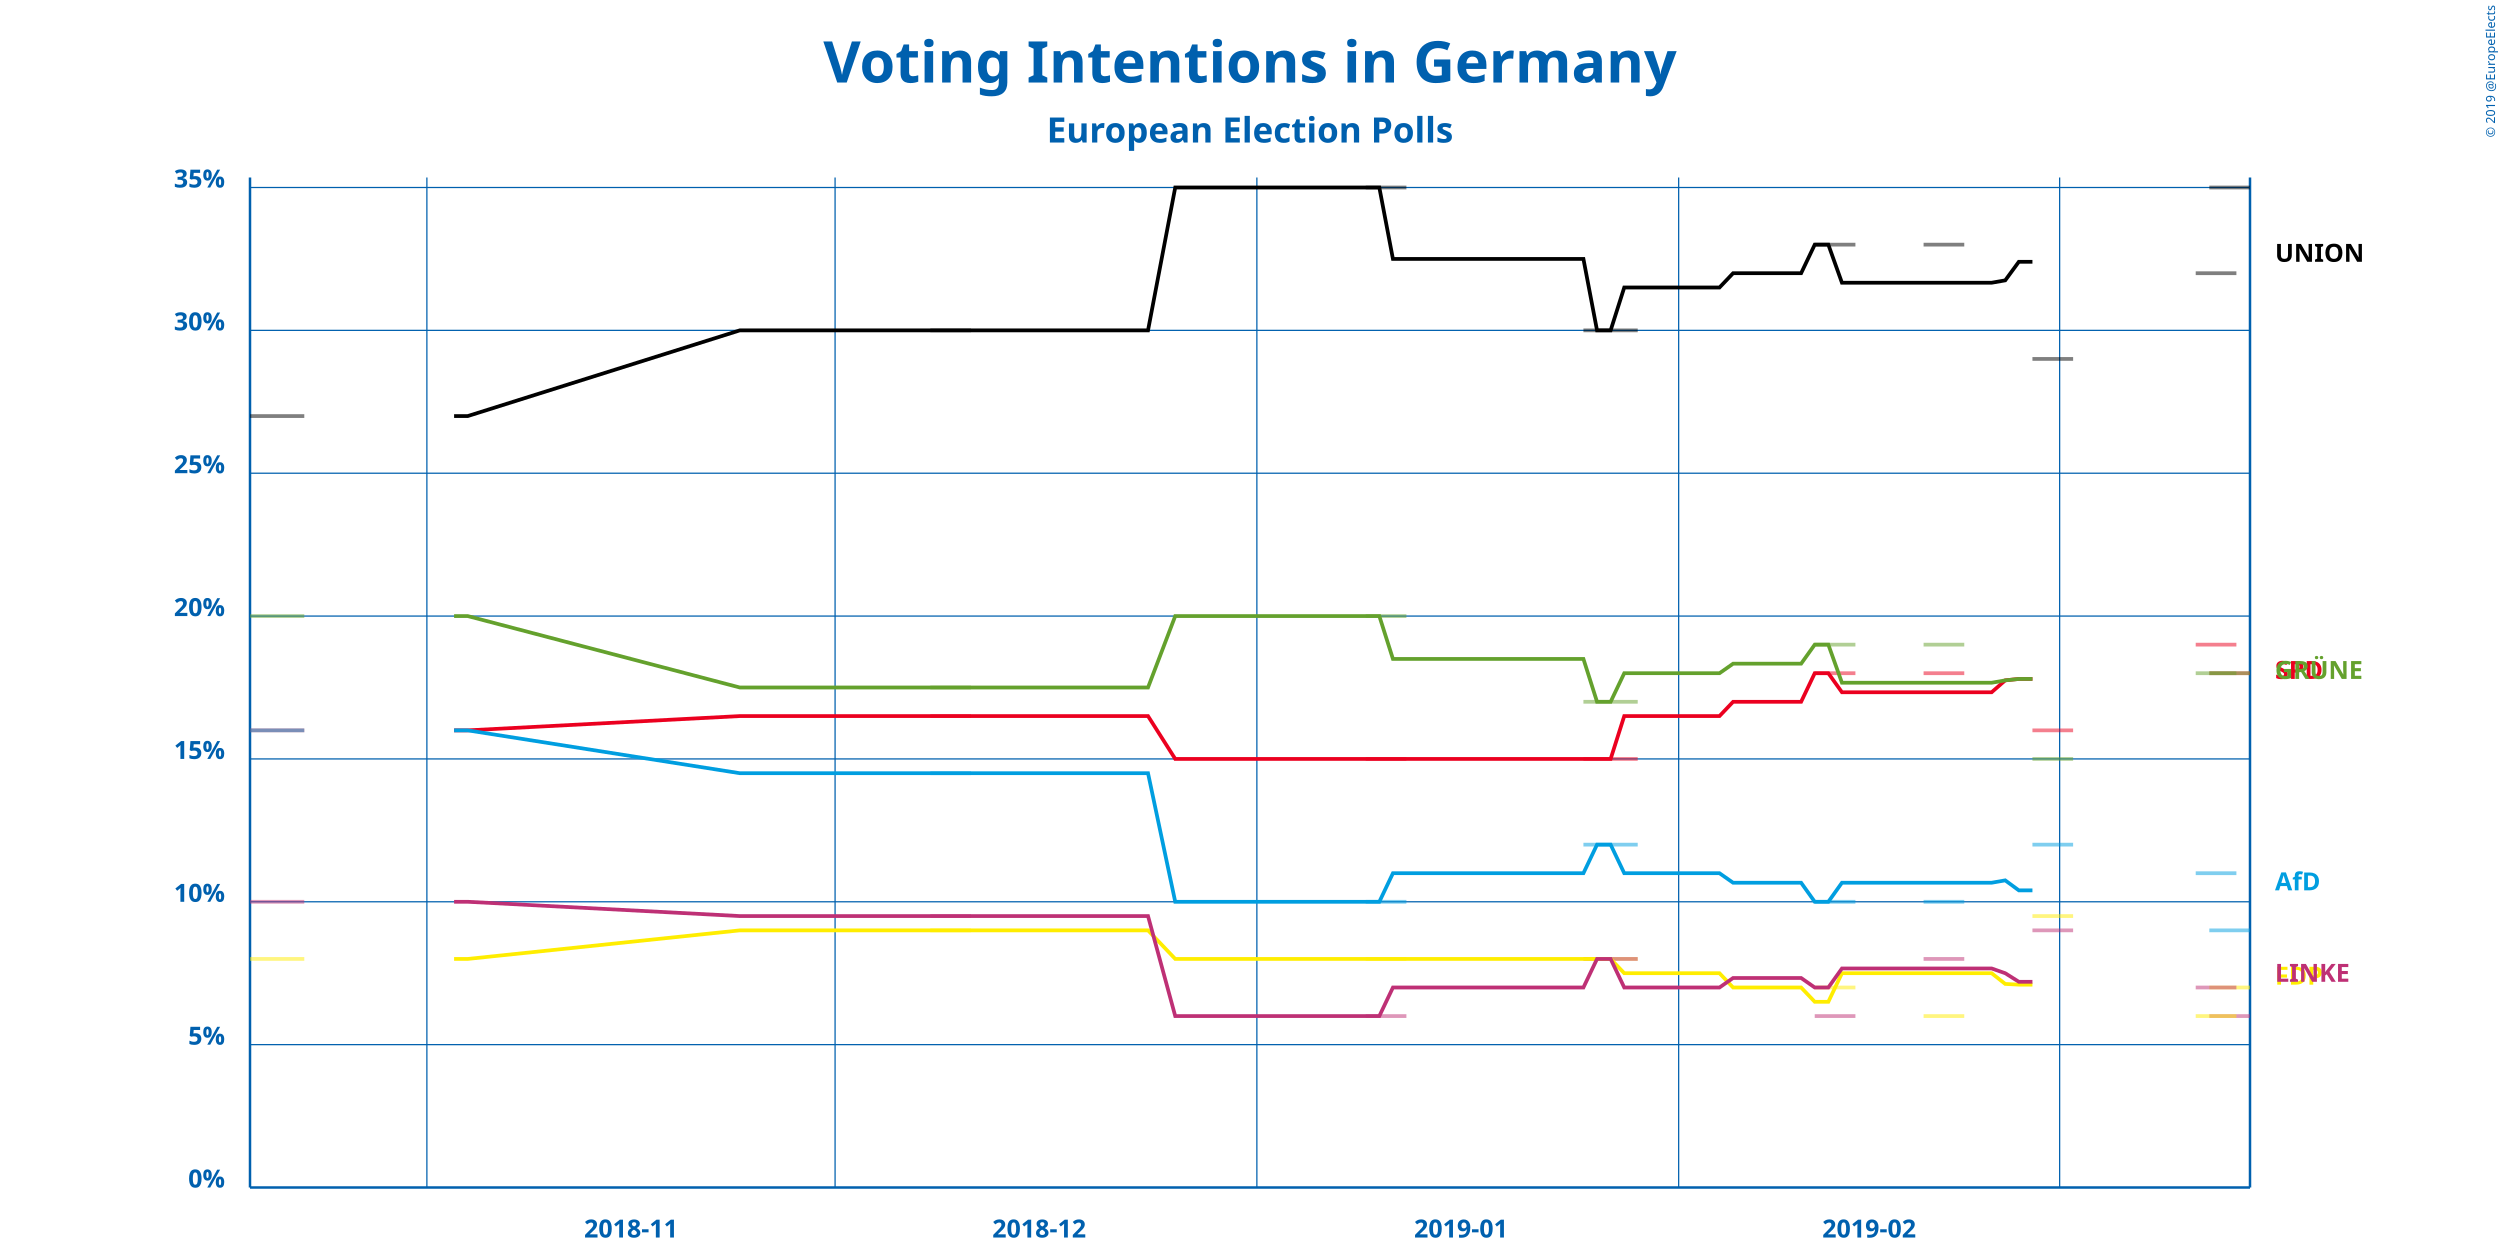
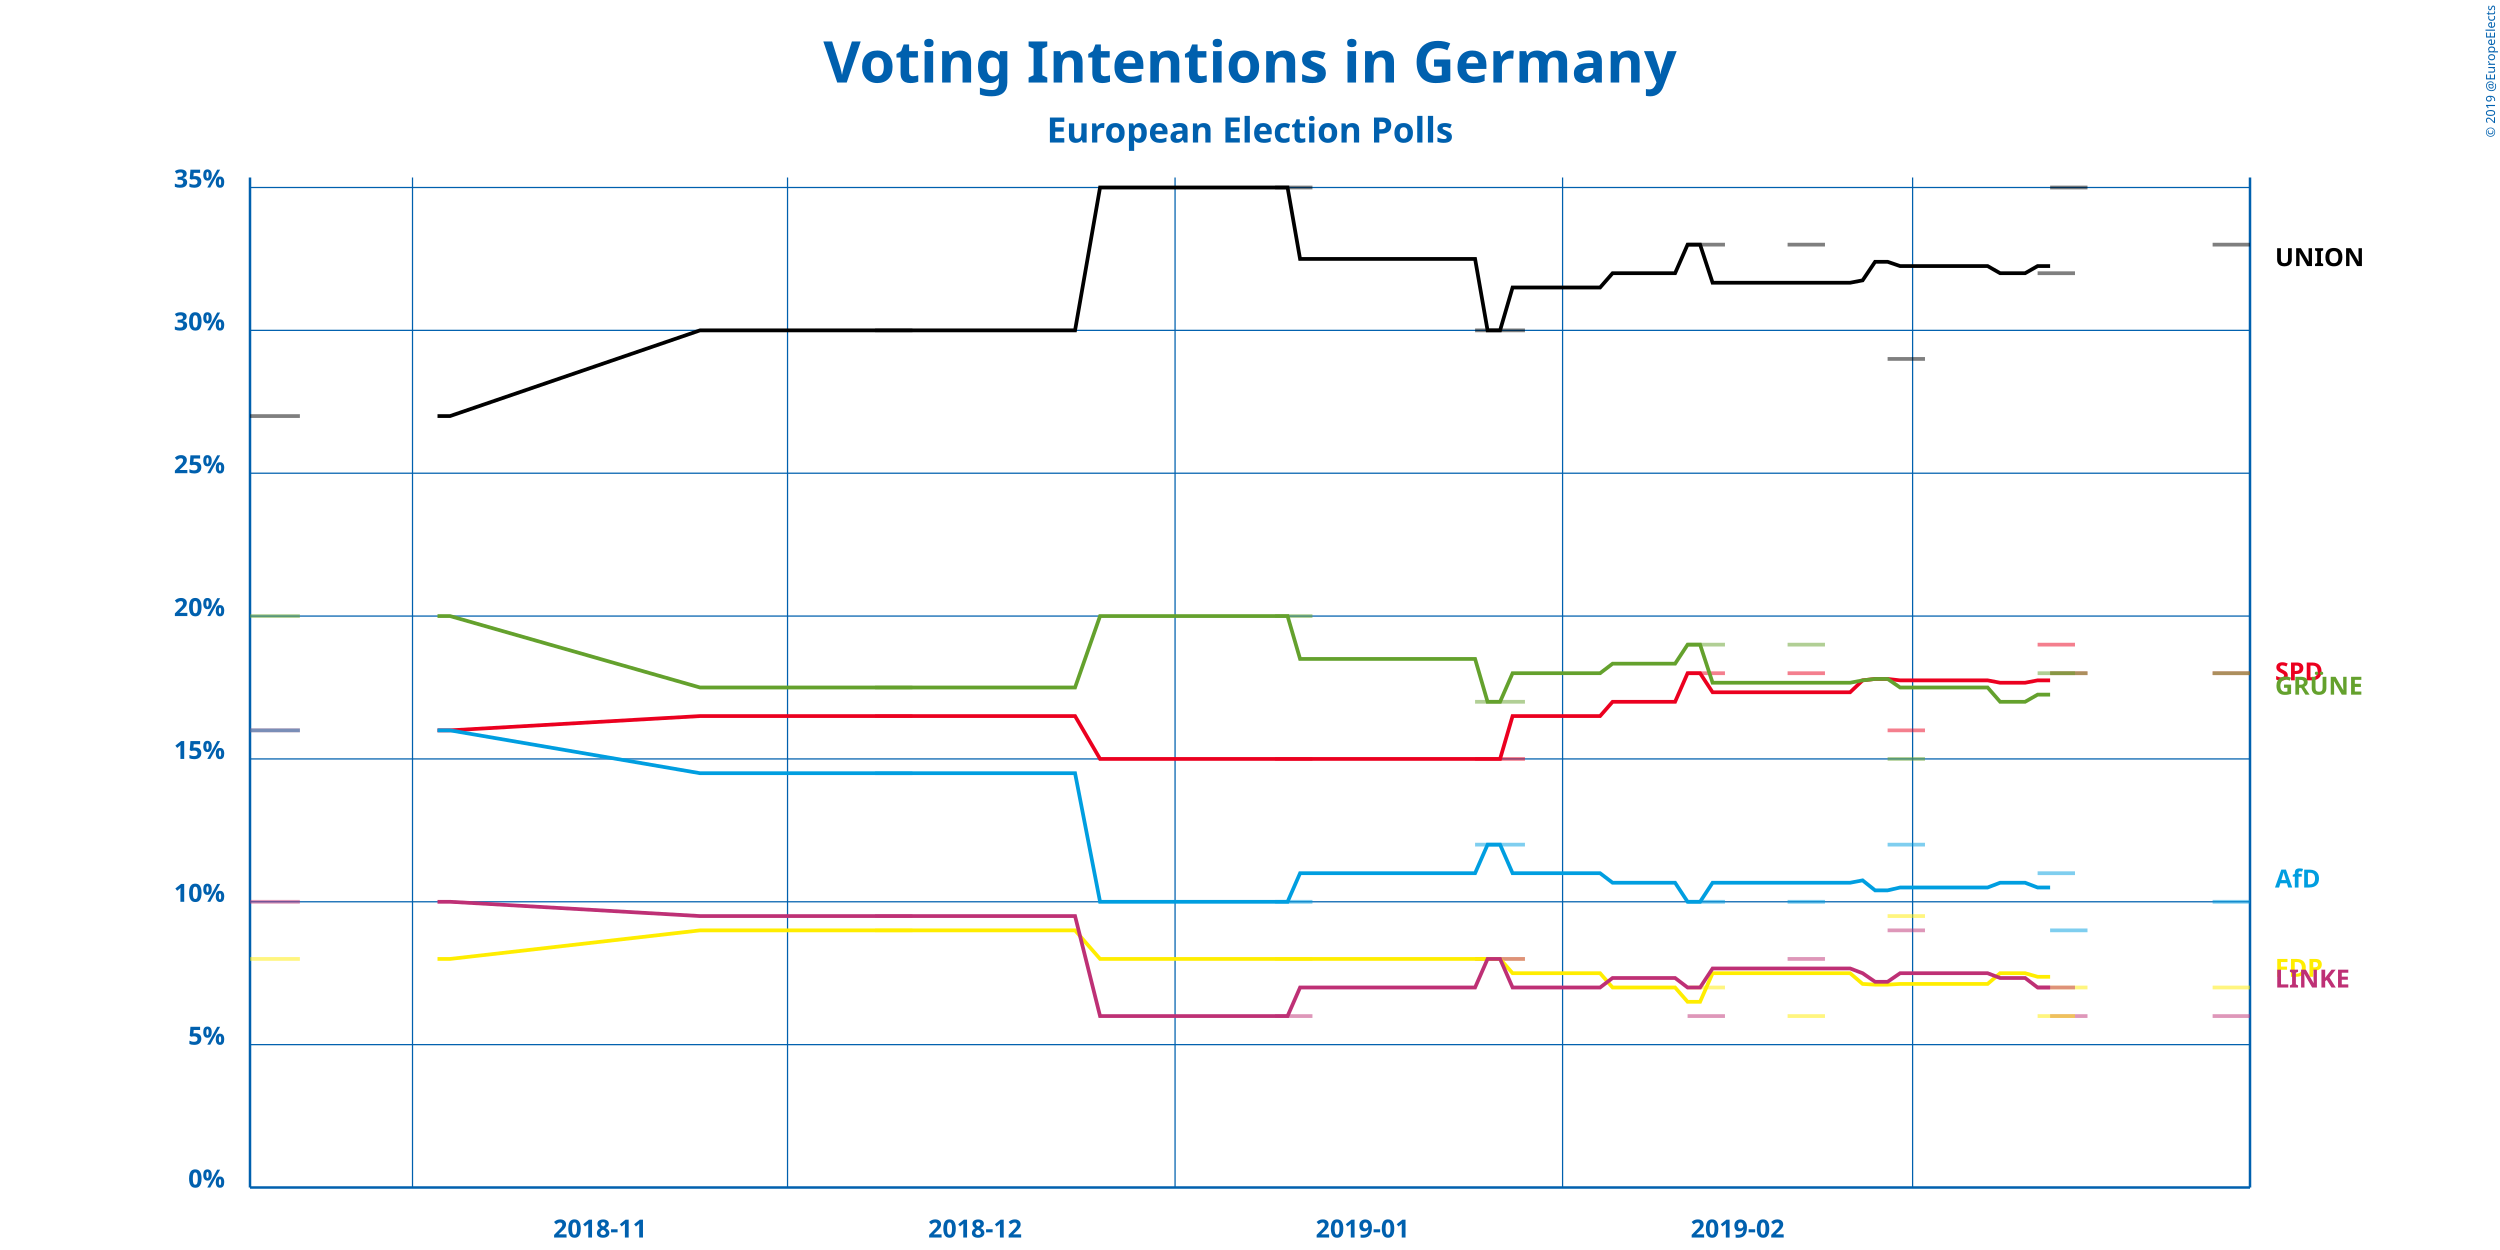
<svg HEIGHT="1000" WIDTH="2000">
  <rect fill="#FFFFFF" height="1000" stroke="none" width="2000" x="0" y="0" />
  <text fill="#0060AE" font-family="'Advent Pro'" font-size="46px" font-style="normal" font-weight="bold" text-align="center" text-anchor="middle" x="1000" y="66">Voting Intentions in Germany</text>
  <text fill="#0060AE" font-family="'Advent Pro'" font-size="28px" font-style="normal" font-weight="bold" text-align="center" text-anchor="middle" x="1000" y="114">European Election Polls</text>
  <text fill="#0060AE" font-family="'Advent Pro'" font-size="10px" font-style="normal" font-weight="normal" text-align="center" text-anchor="end" transform="rotate(270)" x="-4" y="1996">© 2019 @EuropeElects</text>
  <g>
    <g>
      <line stroke="#0060AE" stroke-width="2" x1="200.0" x2="1800.0" y1="950.0" y2="950.0" />
      <text fill="#0060AE" font-family="'Advent Pro'" font-size="20px" font-style="normal" font-weight="bold" text-align="center" text-anchor="end" x="180.0" y="950.0">0%</text>
      <line stroke="#0060AE" stroke-width="2" x1="200.0" x2="200.0" y1="950.0" y2="142.0" />
      <line stroke="#0060AE" stroke-width="2" x1="1800.0" x2="1800.0" y1="950.0" y2="142.0" />
-       <line stroke="#0060AE" stroke-width="1" x1="341.506" x2="341.506" y1="950.0" y2="142.0" />
-       <text fill="#0060AE" font-family="'Advent Pro'" font-size="20px" font-style="normal" font-weight="bold" text-align="center" text-anchor="middle" x="504.783" y="990.0">2018-11</text>
-       <line stroke="#0060AE" stroke-width="1" x1="668.059" x2="668.059" y1="950.0" y2="142.0" />
-       <text fill="#0060AE" font-family="'Advent Pro'" font-size="20px" font-style="normal" font-weight="bold" text-align="center" text-anchor="middle" x="831.335" y="990.0">2018-12</text>
-       <line stroke="#0060AE" stroke-width="1" x1="1005.497" x2="1005.497" y1="950.0" y2="142.0" />
-       <text fill="#0060AE" font-family="'Advent Pro'" font-size="20px" font-style="normal" font-weight="bold" text-align="center" text-anchor="middle" x="1168.773" y="990.0">2019-01</text>
-       <line stroke="#0060AE" stroke-width="1" x1="1342.935" x2="1342.935" y1="950.0" y2="142.0" />
-       <text fill="#0060AE" font-family="'Advent Pro'" font-size="20px" font-style="normal" font-weight="bold" text-align="center" text-anchor="middle" x="1495.326" y="990.0">2019-02</text>
-       <line stroke="#0060AE" stroke-width="1" x1="1647.718" x2="1647.718" y1="950.0" y2="142.0" />
+       <line stroke="#0060AE" stroke-width="1" x1="330.008" x2="330.008" y1="950.0" y2="142.0" />
+       <text fill="#0060AE" font-family="'Advent Pro'" font-size="20px" font-style="normal" font-weight="bold" text-align="center" text-anchor="middle" x="480.018" y="990.0">2018-11</text>
+       <line stroke="#0060AE" stroke-width="1" x1="630.027" x2="630.027" y1="950.0" y2="142.0" />
+       <text fill="#0060AE" font-family="'Advent Pro'" font-size="20px" font-style="normal" font-weight="bold" text-align="center" text-anchor="middle" x="780.036" y="990.0">2018-12</text>
+       <line stroke="#0060AE" stroke-width="1" x1="940.046" x2="940.046" y1="950.0" y2="142.0" />
+       <text fill="#0060AE" font-family="'Advent Pro'" font-size="20px" font-style="normal" font-weight="bold" text-align="center" text-anchor="middle" x="1090.056" y="990.0">2019-01</text>
+       <line stroke="#0060AE" stroke-width="1" x1="1250.066" x2="1250.066" y1="950.0" y2="142.0" />
+       <text fill="#0060AE" font-family="'Advent Pro'" font-size="20px" font-style="normal" font-weight="bold" text-align="center" text-anchor="middle" x="1390.074" y="990.0">2019-02</text>
+       <line stroke="#0060AE" stroke-width="1" x1="1530.083" x2="1530.083" y1="950.0" y2="142.0" />
      <line stroke="#0060AE" stroke-width="1" x1="200.0" x2="1800.0" y1="835.714" y2="835.714" />
      <text fill="#0060AE" font-family="'Advent Pro'" font-size="20px" font-style="normal" font-weight="bold" text-align="center" text-anchor="end" x="180.0" y="835.714">5%</text>
      <line stroke="#0060AE" stroke-width="1" x1="200.0" x2="1800.0" y1="721.429" y2="721.429" />
      <text fill="#0060AE" font-family="'Advent Pro'" font-size="20px" font-style="normal" font-weight="bold" text-align="center" text-anchor="end" x="180.0" y="721.429">10%</text>
      <line stroke="#0060AE" stroke-width="1" x1="200.0" x2="1800.0" y1="607.143" y2="607.143" />
      <text fill="#0060AE" font-family="'Advent Pro'" font-size="20px" font-style="normal" font-weight="bold" text-align="center" text-anchor="end" x="180.0" y="607.143">15%</text>
      <line stroke="#0060AE" stroke-width="1" x1="200.0" x2="1800.0" y1="492.857" y2="492.857" />
      <text fill="#0060AE" font-family="'Advent Pro'" font-size="20px" font-style="normal" font-weight="bold" text-align="center" text-anchor="end" x="180.0" y="492.857">20%</text>
      <line stroke="#0060AE" stroke-width="1" x1="200.0" x2="1800.0" y1="378.571" y2="378.571" />
      <text fill="#0060AE" font-family="'Advent Pro'" font-size="20px" font-style="normal" font-weight="bold" text-align="center" text-anchor="end" x="180.0" y="378.571">25%</text>
      <line stroke="#0060AE" stroke-width="1" x1="200.0" x2="1800.0" y1="264.286" y2="264.286" />
      <text fill="#0060AE" font-family="'Advent Pro'" font-size="20px" font-style="normal" font-weight="bold" text-align="center" text-anchor="end" x="180.0" y="264.286">30%</text>
      <line stroke="#0060AE" stroke-width="1" x1="200.0" x2="1800.0" y1="150.0" y2="150.0" />
      <text fill="#0060AE" font-family="'Advent Pro'" font-size="20px" font-style="normal" font-weight="bold" text-align="center" text-anchor="end" x="180.0" y="150.0">35%</text>
    </g>
    <g>
-       <line stroke="#000000" stroke-opacity="0.5" stroke-width="3" x1="1767.454" x2="1800.0" y1="150.0" y2="150.0" />
-       <line stroke="#EB001F" stroke-opacity="0.5" stroke-width="3" x1="1767.454" x2="1800.0" y1="538.571" y2="538.571" />
-       <line stroke="#009EE0" stroke-opacity="0.5" stroke-width="3" x1="1767.454" x2="1800.0" y1="744.286" y2="744.286" />
-       <line stroke="#FFED00" stroke-opacity="0.5" stroke-width="3" x1="1767.454" x2="1800.0" y1="790.0" y2="790.0" />
-       <line stroke="#BE3075" stroke-opacity="0.5" stroke-width="3" x1="1767.454" x2="1800.0" y1="812.857" y2="812.857" />
-       <line stroke="#64A12D" stroke-opacity="0.5" stroke-width="3" x1="1767.454" x2="1800.0" y1="538.571" y2="538.571" />
-       <line stroke-opacity="0.5" stroke-width="3" x1="1767.454" x2="1800.0" y1="790.0" y2="790.0" />
-       <line stroke="#000000" stroke-opacity="0.5" stroke-width="3" x1="1756.568" x2="1789.115" y1="218.571" y2="218.571" />
-       <line stroke="#EB001F" stroke-opacity="0.5" stroke-width="3" x1="1756.568" x2="1789.115" y1="515.714" y2="515.714" />
-       <line stroke="#009EE0" stroke-opacity="0.5" stroke-width="3" x1="1756.568" x2="1789.115" y1="698.571" y2="698.571" />
-       <line stroke="#FFED00" stroke-opacity="0.5" stroke-width="3" x1="1756.568" x2="1789.115" y1="812.857" y2="812.857" />
-       <line stroke="#BE3075" stroke-opacity="0.5" stroke-width="3" x1="1756.568" x2="1789.115" y1="790.0" y2="790.0" />
-       <line stroke="#64A12D" stroke-opacity="0.5" stroke-width="3" x1="1756.568" x2="1789.115" y1="538.571" y2="538.571" />
-       <line stroke-opacity="0.5" stroke-width="3" x1="1756.568" x2="1789.115" y1="790.0" y2="790.0" />
-       <line stroke="#000000" stroke-opacity="0.5" stroke-width="3" x1="1625.947" x2="1658.494" y1="287.143" y2="287.143" />
-       <line stroke="#EB001F" stroke-opacity="0.5" stroke-width="3" x1="1625.947" x2="1658.494" y1="584.286" y2="584.286" />
-       <line stroke="#009EE0" stroke-opacity="0.5" stroke-width="3" x1="1625.947" x2="1658.494" y1="675.714" y2="675.714" />
-       <line stroke="#FFED00" stroke-opacity="0.5" stroke-width="3" x1="1625.947" x2="1658.494" y1="732.857" y2="732.857" />
-       <line stroke="#BE3075" stroke-opacity="0.5" stroke-width="3" x1="1625.947" x2="1658.494" y1="744.286" y2="744.286" />
-       <line stroke="#64A12D" stroke-opacity="0.5" stroke-width="3" x1="1625.947" x2="1658.494" y1="607.143" y2="607.143" />
-       <line stroke-opacity="0.5" stroke-width="3" x1="1625.947" x2="1658.494" y1="732.857" y2="732.857" />
-       <line stroke="#000000" stroke-opacity="0.5" stroke-width="3" x1="1538.867" x2="1571.413" y1="195.714" y2="195.714" />
-       <line stroke="#EB001F" stroke-opacity="0.5" stroke-width="3" x1="1538.867" x2="1571.413" y1="538.571" y2="538.571" />
-       <line stroke="#009EE0" stroke-opacity="0.5" stroke-width="3" x1="1538.867" x2="1571.413" y1="721.429" y2="721.429" />
-       <line stroke="#FFED00" stroke-opacity="0.5" stroke-width="3" x1="1538.867" x2="1571.413" y1="812.857" y2="812.857" />
-       <line stroke="#BE3075" stroke-opacity="0.5" stroke-width="3" x1="1538.867" x2="1571.413" y1="767.143" y2="767.143" />
-       <line stroke="#64A12D" stroke-opacity="0.5" stroke-width="3" x1="1538.867" x2="1571.413" y1="515.714" y2="515.714" />
-       <line stroke-opacity="0.5" stroke-width="3" x1="1538.867" x2="1571.413" y1="812.857" y2="812.857" />
-       <line stroke="#000000" stroke-opacity="0.5" stroke-width="3" x1="1451.786" x2="1484.332" y1="195.714" y2="195.714" />
-       <line stroke="#EB001F" stroke-opacity="0.5" stroke-width="3" x1="1451.786" x2="1484.332" y1="538.571" y2="538.571" />
-       <line stroke="#009EE0" stroke-opacity="0.5" stroke-width="3" x1="1451.786" x2="1484.332" y1="721.429" y2="721.429" />
-       <line stroke="#FFED00" stroke-opacity="0.5" stroke-width="3" x1="1451.786" x2="1484.332" y1="790.0" y2="790.0" />
-       <line stroke="#BE3075" stroke-opacity="0.5" stroke-width="3" x1="1451.786" x2="1484.332" y1="812.857" y2="812.857" />
-       <line stroke="#64A12D" stroke-opacity="0.5" stroke-width="3" x1="1451.786" x2="1484.332" y1="515.714" y2="515.714" />
-       <line stroke-opacity="0.5" stroke-width="3" x1="1451.786" x2="1484.332" y1="790.0" y2="790.0" />
-       <line stroke="#000000" stroke-opacity="0.5" stroke-width="3" x1="1266.739" x2="1310.171" y1="264.286" y2="264.286" />
-       <line stroke="#EB001F" stroke-opacity="0.5" stroke-width="3" x1="1266.739" x2="1310.171" y1="607.143" y2="607.143" />
-       <line stroke="#009EE0" stroke-opacity="0.5" stroke-width="3" x1="1266.739" x2="1310.171" y1="675.714" y2="675.714" />
-       <line stroke="#FFED00" stroke-opacity="0.5" stroke-width="3" x1="1266.739" x2="1310.171" y1="767.143" y2="767.143" />
-       <line stroke="#BE3075" stroke-opacity="0.5" stroke-width="3" x1="1266.739" x2="1310.171" y1="767.143" y2="767.143" />
-       <line stroke="#64A12D" stroke-opacity="0.5" stroke-width="3" x1="1266.739" x2="1310.171" y1="561.429" y2="561.429" />
-       <line stroke-opacity="0.5" stroke-width="3" x1="1266.739" x2="1310.171" y1="721.429" y2="721.429" />
-       <line stroke="#000000" stroke-opacity="0.5" stroke-width="3" x1="1092.578" x2="1125.124" y1="150.0" y2="150.0" />
-       <line stroke="#EB001F" stroke-opacity="0.5" stroke-width="3" x1="1092.578" x2="1125.124" y1="607.143" y2="607.143" />
-       <line stroke="#009EE0" stroke-opacity="0.5" stroke-width="3" x1="1092.578" x2="1125.124" y1="721.429" y2="721.429" />
-       <line stroke="#FFED00" stroke-opacity="0.5" stroke-width="3" x1="1092.578" x2="1125.124" y1="767.143" y2="767.143" />
-       <line stroke="#BE3075" stroke-opacity="0.5" stroke-width="3" x1="1092.578" x2="1125.124" y1="812.857" y2="812.857" />
-       <line stroke="#64A12D" stroke-opacity="0.5" stroke-width="3" x1="1092.578" x2="1125.124" y1="492.857" y2="492.857" />
-       <line stroke-opacity="0.5" stroke-width="3" x1="1092.578" x2="1125.124" y1="812.857" y2="812.857" />
-       <line stroke="#000000" stroke-opacity="0.5" stroke-width="3" x1="744.255" x2="776.801" y1="264.286" y2="264.286" />
-       <line stroke="#EB001F" stroke-opacity="0.5" stroke-width="3" x1="744.255" x2="776.801" y1="572.857" y2="572.857" />
-       <line stroke="#009EE0" stroke-opacity="0.5" stroke-width="3" x1="744.255" x2="776.801" y1="618.571" y2="618.571" />
-       <line stroke="#FFED00" stroke-opacity="0.5" stroke-width="3" x1="744.255" x2="776.801" y1="744.286" y2="744.286" />
-       <line stroke="#BE3075" stroke-opacity="0.5" stroke-width="3" x1="744.255" x2="776.801" y1="732.857" y2="732.857" />
-       <line stroke="#64A12D" stroke-opacity="0.5" stroke-width="3" x1="744.255" x2="776.801" y1="550.0" y2="550.0" />
-       <line stroke-opacity="0.5" stroke-width="3" x1="744.255" x2="776.801" y1="881.429" y2="881.429" />
-       <line stroke="#000000" stroke-opacity="0.5" stroke-width="3" x1="200.0" x2="243.432" y1="332.857" y2="332.857" />
-       <line stroke="#EB001F" stroke-opacity="0.5" stroke-width="3" x1="200.0" x2="243.432" y1="584.286" y2="584.286" />
-       <line stroke="#009EE0" stroke-opacity="0.5" stroke-width="3" x1="200.0" x2="243.432" y1="584.286" y2="584.286" />
-       <line stroke="#FFED00" stroke-opacity="0.5" stroke-width="3" x1="200.0" x2="243.432" y1="767.143" y2="767.143" />
-       <line stroke="#BE3075" stroke-opacity="0.5" stroke-width="3" x1="200.0" x2="243.432" y1="721.429" y2="721.429" />
-       <line stroke="#64A12D" stroke-opacity="0.5" stroke-width="3" x1="200.0" x2="243.432" y1="492.857" y2="492.857" />
-       <line stroke-opacity="0.5" stroke-width="3" x1="200.0" x2="243.432" y1="881.429" y2="881.429" />
+       <line stroke="#000000" stroke-opacity="0.5" stroke-width="3" x1="1770.098" x2="1800.0" y1="195.714" y2="195.714" />
+       <line stroke="#EB001F" stroke-opacity="0.5" stroke-width="3" x1="1770.098" x2="1800.0" y1="538.571" y2="538.571" />
+       <line stroke="#009EE0" stroke-opacity="0.5" stroke-width="3" x1="1770.098" x2="1800.0" y1="721.429" y2="721.429" />
+       <line stroke="#FFED00" stroke-opacity="0.5" stroke-width="3" x1="1770.098" x2="1800.0" y1="790.0" y2="790.0" />
+       <line stroke="#BE3075" stroke-opacity="0.5" stroke-width="3" x1="1770.098" x2="1800.0" y1="812.857" y2="812.857" />
+       <line stroke="#64A12D" stroke-opacity="0.5" stroke-width="3" x1="1770.098" x2="1800.0" y1="538.571" y2="538.571" />
+       <line stroke-opacity="0.5" stroke-width="3" x1="1770.098" x2="1800.0" y1="767.143" y2="767.143" />
+       <line stroke="#000000" stroke-opacity="0.5" stroke-width="3" x1="1640.09" x2="1669.992" y1="150.0" y2="150.0" />
+       <line stroke="#EB001F" stroke-opacity="0.5" stroke-width="3" x1="1640.09" x2="1669.992" y1="538.571" y2="538.571" />
+       <line stroke="#009EE0" stroke-opacity="0.5" stroke-width="3" x1="1640.09" x2="1669.992" y1="744.286" y2="744.286" />
+       <line stroke="#FFED00" stroke-opacity="0.5" stroke-width="3" x1="1640.09" x2="1669.992" y1="790.0" y2="790.0" />
+       <line stroke="#BE3075" stroke-opacity="0.5" stroke-width="3" x1="1640.09" x2="1669.992" y1="812.857" y2="812.857" />
+       <line stroke="#64A12D" stroke-opacity="0.5" stroke-width="3" x1="1640.09" x2="1669.992" y1="538.571" y2="538.571" />
+       <line stroke-opacity="0.5" stroke-width="3" x1="1640.09" x2="1669.992" y1="790.0" y2="790.0" />
+       <line stroke="#000000" stroke-opacity="0.5" stroke-width="3" x1="1630.089" x2="1659.991" y1="218.571" y2="218.571" />
+       <line stroke="#EB001F" stroke-opacity="0.5" stroke-width="3" x1="1630.089" x2="1659.991" y1="515.714" y2="515.714" />
+       <line stroke="#009EE0" stroke-opacity="0.5" stroke-width="3" x1="1630.089" x2="1659.991" y1="698.571" y2="698.571" />
+       <line stroke="#FFED00" stroke-opacity="0.5" stroke-width="3" x1="1630.089" x2="1659.991" y1="812.857" y2="812.857" />
+       <line stroke="#BE3075" stroke-opacity="0.5" stroke-width="3" x1="1630.089" x2="1659.991" y1="790.0" y2="790.0" />
+       <line stroke="#64A12D" stroke-opacity="0.5" stroke-width="3" x1="1630.089" x2="1659.991" y1="538.571" y2="538.571" />
+       <line stroke-opacity="0.5" stroke-width="3" x1="1630.089" x2="1659.991" y1="790.0" y2="790.0" />
+       <line stroke="#000000" stroke-opacity="0.5" stroke-width="3" x1="1510.082" x2="1539.984" y1="287.143" y2="287.143" />
+       <line stroke="#EB001F" stroke-opacity="0.5" stroke-width="3" x1="1510.082" x2="1539.984" y1="584.286" y2="584.286" />
+       <line stroke="#009EE0" stroke-opacity="0.5" stroke-width="3" x1="1510.082" x2="1539.984" y1="675.714" y2="675.714" />
+       <line stroke="#FFED00" stroke-opacity="0.5" stroke-width="3" x1="1510.082" x2="1539.984" y1="732.857" y2="732.857" />
+       <line stroke="#BE3075" stroke-opacity="0.5" stroke-width="3" x1="1510.082" x2="1539.984" y1="744.286" y2="744.286" />
+       <line stroke="#64A12D" stroke-opacity="0.5" stroke-width="3" x1="1510.082" x2="1539.984" y1="607.143" y2="607.143" />
+       <line stroke-opacity="0.5" stroke-width="3" x1="1510.082" x2="1539.984" y1="732.857" y2="732.857" />
+       <line stroke="#000000" stroke-opacity="0.5" stroke-width="3" x1="1430.077" x2="1459.979" y1="195.714" y2="195.714" />
+       <line stroke="#EB001F" stroke-opacity="0.5" stroke-width="3" x1="1430.077" x2="1459.979" y1="538.571" y2="538.571" />
+       <line stroke="#009EE0" stroke-opacity="0.5" stroke-width="3" x1="1430.077" x2="1459.979" y1="721.429" y2="721.429" />
+       <line stroke="#FFED00" stroke-opacity="0.5" stroke-width="3" x1="1430.077" x2="1459.979" y1="812.857" y2="812.857" />
+       <line stroke="#BE3075" stroke-opacity="0.5" stroke-width="3" x1="1430.077" x2="1459.979" y1="767.143" y2="767.143" />
+       <line stroke="#64A12D" stroke-opacity="0.5" stroke-width="3" x1="1430.077" x2="1459.979" y1="515.714" y2="515.714" />
+       <line stroke-opacity="0.5" stroke-width="3" x1="1430.077" x2="1459.979" y1="812.857" y2="812.857" />
+       <line stroke="#000000" stroke-opacity="0.5" stroke-width="3" x1="1350.072" x2="1379.974" y1="195.714" y2="195.714" />
+       <line stroke="#EB001F" stroke-opacity="0.5" stroke-width="3" x1="1350.072" x2="1379.974" y1="538.571" y2="538.571" />
+       <line stroke="#009EE0" stroke-opacity="0.5" stroke-width="3" x1="1350.072" x2="1379.974" y1="721.429" y2="721.429" />
+       <line stroke="#FFED00" stroke-opacity="0.5" stroke-width="3" x1="1350.072" x2="1379.974" y1="790.0" y2="790.0" />
+       <line stroke="#BE3075" stroke-opacity="0.5" stroke-width="3" x1="1350.072" x2="1379.974" y1="812.857" y2="812.857" />
+       <line stroke="#64A12D" stroke-opacity="0.5" stroke-width="3" x1="1350.072" x2="1379.974" y1="515.714" y2="515.714" />
+       <line stroke-opacity="0.5" stroke-width="3" x1="1350.072" x2="1379.974" y1="790.0" y2="790.0" />
+       <line stroke="#000000" stroke-opacity="0.5" stroke-width="3" x1="1180.061" x2="1219.964" y1="264.286" y2="264.286" />
+       <line stroke="#EB001F" stroke-opacity="0.5" stroke-width="3" x1="1180.061" x2="1219.964" y1="607.143" y2="607.143" />
+       <line stroke="#009EE0" stroke-opacity="0.5" stroke-width="3" x1="1180.061" x2="1219.964" y1="675.714" y2="675.714" />
+       <line stroke="#FFED00" stroke-opacity="0.5" stroke-width="3" x1="1180.061" x2="1219.964" y1="767.143" y2="767.143" />
+       <line stroke="#BE3075" stroke-opacity="0.5" stroke-width="3" x1="1180.061" x2="1219.964" y1="767.143" y2="767.143" />
+       <line stroke="#64A12D" stroke-opacity="0.5" stroke-width="3" x1="1180.061" x2="1219.964" y1="561.429" y2="561.429" />
+       <line stroke-opacity="0.5" stroke-width="3" x1="1180.061" x2="1219.964" y1="721.429" y2="721.429" />
+       <line stroke="#000000" stroke-opacity="0.5" stroke-width="3" x1="1020.051" x2="1049.953" y1="150.0" y2="150.0" />
+       <line stroke="#EB001F" stroke-opacity="0.5" stroke-width="3" x1="1020.051" x2="1049.953" y1="607.143" y2="607.143" />
+       <line stroke="#009EE0" stroke-opacity="0.5" stroke-width="3" x1="1020.051" x2="1049.953" y1="721.429" y2="721.429" />
+       <line stroke="#FFED00" stroke-opacity="0.5" stroke-width="3" x1="1020.051" x2="1049.953" y1="767.143" y2="767.143" />
+       <line stroke="#BE3075" stroke-opacity="0.5" stroke-width="3" x1="1020.051" x2="1049.953" y1="812.857" y2="812.857" />
+       <line stroke="#64A12D" stroke-opacity="0.5" stroke-width="3" x1="1020.051" x2="1049.953" y1="492.857" y2="492.857" />
+       <line stroke-opacity="0.5" stroke-width="3" x1="1020.051" x2="1049.953" y1="812.857" y2="812.857" />
+       <line stroke="#000000" stroke-opacity="0.5" stroke-width="3" x1="700.031" x2="729.933" y1="264.286" y2="264.286" />
+       <line stroke="#EB001F" stroke-opacity="0.5" stroke-width="3" x1="700.031" x2="729.933" y1="572.857" y2="572.857" />
+       <line stroke="#009EE0" stroke-opacity="0.5" stroke-width="3" x1="700.031" x2="729.933" y1="618.571" y2="618.571" />
+       <line stroke="#FFED00" stroke-opacity="0.5" stroke-width="3" x1="700.031" x2="729.933" y1="744.286" y2="744.286" />
+       <line stroke="#BE3075" stroke-opacity="0.5" stroke-width="3" x1="700.031" x2="729.933" y1="732.857" y2="732.857" />
+       <line stroke="#64A12D" stroke-opacity="0.5" stroke-width="3" x1="700.031" x2="729.933" y1="550.0" y2="550.0" />
+       <line stroke-opacity="0.5" stroke-width="3" x1="700.031" x2="729.933" y1="881.429" y2="881.429" />
+       <line stroke="#000000" stroke-opacity="0.5" stroke-width="3" x1="200.0" x2="239.902" y1="332.857" y2="332.857" />
+       <line stroke="#EB001F" stroke-opacity="0.5" stroke-width="3" x1="200.0" x2="239.902" y1="584.286" y2="584.286" />
+       <line stroke="#009EE0" stroke-opacity="0.5" stroke-width="3" x1="200.0" x2="239.902" y1="584.286" y2="584.286" />
+       <line stroke="#FFED00" stroke-opacity="0.5" stroke-width="3" x1="200.0" x2="239.902" y1="767.143" y2="767.143" />
+       <line stroke="#BE3075" stroke-opacity="0.5" stroke-width="3" x1="200.0" x2="239.902" y1="721.429" y2="721.429" />
+       <line stroke="#64A12D" stroke-opacity="0.5" stroke-width="3" x1="200.0" x2="239.902" y1="492.857" y2="492.857" />
+       <line stroke-opacity="0.5" stroke-width="3" x1="200.0" x2="239.902" y1="881.429" y2="881.429" />
    </g>
    <g>
-       <polyline fill="none" points="363.276,332.857 374.162,332.857                    591.863,264.286 602.748,264.286 613.634,264.286 624.519,264.286 635.404,264.286 646.289,264.286 657.174,264.286 668.059,264.286 678.944,264.286 689.829,264.286 700.714,264.286 711.599,264.286 722.485,264.286 733.37,264.286 744.255,264.286 755.14,264.286 766.025,264.286 776.91,264.286 787.795,264.286 798.68,264.286 809.565,264.286 820.45,264.286 831.335,264.286 842.221,264.286 853.106,264.286 863.991,264.286 874.876,264.286 885.761,264.286 896.646,264.286 907.531,264.286 918.416,264.286  940.186,150.0 951.072,150.0 961.957,150.0 972.842,150.0 983.727,150.0 994.612,150.0 1005.497,150.0 1016.382,150.0 1027.267,150.0 1038.152,150.0 1049.037,150.0 1059.922,150.0 1070.808,150.0 1081.693,150.0 1092.578,150.0 1103.463,150.0 1114.348,207.143 1125.233,207.143 1136.118,207.143 1147.003,207.143 1157.888,207.143 1168.773,207.143 1179.658,207.143 1190.544,207.143 1201.429,207.143 1212.314,207.143 1223.199,207.143 1234.084,207.143 1244.969,207.143 1255.854,207.143 1266.739,207.143 1277.624,264.286 1288.509,264.286 1299.395,230.0 1310.28,230.0 1321.165,230.0 1332.05,230.0 1342.935,230.0 1353.82,230.0 1364.705,230.0 1375.59,230.0 1386.475,218.571 1397.36,218.571 1408.245,218.571 1419.131,218.571 1430.016,218.571 1440.901,218.571 1451.786,195.714 1462.671,195.714 1473.556,226.19 1484.441,226.19 1495.326,226.19 1506.211,226.19 1517.096,226.19 1527.981,226.19 1538.867,226.19 1549.752,226.19 1560.637,226.19 1571.522,226.19 1582.407,226.19 1593.292,226.19 1604.177,224.286 1615.062,209.429 1625.947,209.429" stroke="#000000" stroke-width="3" />
-       <text fill="#000000" font-family="'Advent Pro'" font-size="20px" font-style="normal" font-weight="bold" text-align="center" text-anchor="start" x="1820.0" y="209.429">UNION</text>
-       <polyline fill="none" points="363.276,584.286 374.162,584.286                    591.863,572.857 602.748,572.857 613.634,572.857 624.519,572.857 635.404,572.857 646.289,572.857 657.174,572.857 668.059,572.857 678.944,572.857 689.829,572.857 700.714,572.857 711.599,572.857 722.485,572.857 733.37,572.857 744.255,572.857 755.14,572.857 766.025,572.857 776.91,572.857 787.795,572.857 798.68,572.857 809.565,572.857 820.45,572.857 831.335,572.857 842.221,572.857 853.106,572.857 863.991,572.857 874.876,572.857 885.761,572.857 896.646,572.857 907.531,572.857 918.416,572.857  940.186,607.143 951.072,607.143 961.957,607.143 972.842,607.143 983.727,607.143 994.612,607.143 1005.497,607.143 1016.382,607.143 1027.267,607.143 1038.152,607.143 1049.037,607.143 1059.922,607.143 1070.808,607.143 1081.693,607.143 1092.578,607.143 1103.463,607.143 1114.348,607.143 1125.233,607.143 1136.118,607.143 1147.003,607.143 1157.888,607.143 1168.773,607.143 1179.658,607.143 1190.544,607.143 1201.429,607.143 1212.314,607.143 1223.199,607.143 1234.084,607.143 1244.969,607.143 1255.854,607.143 1266.739,607.143 1277.624,607.143 1288.509,607.143 1299.395,572.857 1310.28,572.857 1321.165,572.857 1332.05,572.857 1342.935,572.857 1353.82,572.857 1364.705,572.857 1375.59,572.857 1386.475,561.429 1397.36,561.429 1408.245,561.429 1419.131,561.429 1430.016,561.429 1440.901,561.429 1451.786,538.571 1462.671,538.571 1473.556,553.81 1484.441,553.81 1495.326,553.81 1506.211,553.81 1517.096,553.81 1527.981,553.81 1538.867,553.81 1549.752,553.81 1560.637,553.81 1571.522,553.81 1582.407,553.81 1593.292,553.81 1604.177,544.286 1615.062,543.143 1625.947,543.143" stroke="#EB001F" stroke-width="3" />
-       <text fill="#EB001F" font-family="'Advent Pro'" font-size="20px" font-style="normal" font-weight="bold" text-align="center" text-anchor="start" x="1820.0" y="543.143">SPD</text>
-       <polyline fill="none" points="363.276,584.286 374.162,584.286                    591.863,618.571 602.748,618.571 613.634,618.571 624.519,618.571 635.404,618.571 646.289,618.571 657.174,618.571 668.059,618.571 678.944,618.571 689.829,618.571 700.714,618.571 711.599,618.571 722.485,618.571 733.37,618.571 744.255,618.571 755.14,618.571 766.025,618.571 776.91,618.571 787.795,618.571 798.68,618.571 809.565,618.571 820.45,618.571 831.335,618.571 842.221,618.571 853.106,618.571 863.991,618.571 874.876,618.571 885.761,618.571 896.646,618.571 907.531,618.571 918.416,618.571  940.186,721.429 951.072,721.429 961.957,721.429 972.842,721.429 983.727,721.429 994.612,721.429 1005.497,721.429 1016.382,721.429 1027.267,721.429 1038.152,721.429 1049.037,721.429 1059.922,721.429 1070.808,721.429 1081.693,721.429 1092.578,721.429 1103.463,721.429 1114.348,698.571 1125.233,698.571 1136.118,698.571 1147.003,698.571 1157.888,698.571 1168.773,698.571 1179.658,698.571 1190.544,698.571 1201.429,698.571 1212.314,698.571 1223.199,698.571 1234.084,698.571 1244.969,698.571 1255.854,698.571 1266.739,698.571 1277.624,675.714 1288.509,675.714 1299.395,698.571 1310.28,698.571 1321.165,698.571 1332.05,698.571 1342.935,698.571 1353.82,698.571 1364.705,698.571 1375.59,698.571 1386.475,706.19 1397.36,706.19 1408.245,706.19 1419.131,706.19 1430.016,706.19 1440.901,706.19 1451.786,721.429 1462.671,721.429 1473.556,706.19 1484.441,706.19 1495.326,706.19 1506.211,706.19 1517.096,706.19 1527.981,706.19 1538.867,706.19 1549.752,706.19 1560.637,706.19 1571.522,706.19 1582.407,706.19 1593.292,706.19 1604.177,704.286 1615.062,712.286 1625.947,712.286" stroke="#009EE0" stroke-width="3" />
-       <text fill="#009EE0" font-family="'Advent Pro'" font-size="20px" font-style="normal" font-weight="bold" text-align="center" text-anchor="start" x="1820.0" y="712.286">AfD</text>
-       <polyline fill="none" points="363.276,767.143 374.162,767.143                    591.863,744.286 602.748,744.286 613.634,744.286 624.519,744.286 635.404,744.286 646.289,744.286 657.174,744.286 668.059,744.286 678.944,744.286 689.829,744.286 700.714,744.286 711.599,744.286 722.485,744.286 733.37,744.286 744.255,744.286 755.14,744.286 766.025,744.286 776.91,744.286 787.795,744.286 798.68,744.286 809.565,744.286 820.45,744.286 831.335,744.286 842.221,744.286 853.106,744.286 863.991,744.286 874.876,744.286 885.761,744.286 896.646,744.286 907.531,744.286 918.416,744.286  940.186,767.143 951.072,767.143 961.957,767.143 972.842,767.143 983.727,767.143 994.612,767.143 1005.497,767.143 1016.382,767.143 1027.267,767.143 1038.152,767.143 1049.037,767.143 1059.922,767.143 1070.808,767.143 1081.693,767.143 1092.578,767.143 1103.463,767.143 1114.348,767.143 1125.233,767.143 1136.118,767.143 1147.003,767.143 1157.888,767.143 1168.773,767.143 1179.658,767.143 1190.544,767.143 1201.429,767.143 1212.314,767.143 1223.199,767.143 1234.084,767.143 1244.969,767.143 1255.854,767.143 1266.739,767.143 1277.624,767.143 1288.509,767.143 1299.395,778.571 1310.28,778.571 1321.165,778.571 1332.05,778.571 1342.935,778.571 1353.82,778.571 1364.705,778.571 1375.59,778.571 1386.475,790.0 1397.36,790.0 1408.245,790.0 1419.131,790.0 1430.016,790.0 1440.901,790.0 1451.786,801.429 1462.671,801.429 1473.556,778.571 1484.441,778.571 1495.326,778.571 1506.211,778.571 1517.096,778.571 1527.981,778.571 1538.867,778.571 1549.752,778.571 1560.637,778.571 1571.522,778.571 1582.407,778.571 1593.292,778.571 1604.177,787.143 1615.062,787.714 1625.947,787.714" stroke="#FFED00" stroke-width="3" />
-       <text fill="#FFED00" font-family="'Advent Pro'" font-size="20px" font-style="normal" font-weight="bold" text-align="center" text-anchor="start" x="1820.0" y="787.714">FDP</text>
-       <polyline fill="none" points="363.276,721.429 374.162,721.429                    591.863,732.857 602.748,732.857 613.634,732.857 624.519,732.857 635.404,732.857 646.289,732.857 657.174,732.857 668.059,732.857 678.944,732.857 689.829,732.857 700.714,732.857 711.599,732.857 722.485,732.857 733.37,732.857 744.255,732.857 755.14,732.857 766.025,732.857 776.91,732.857 787.795,732.857 798.68,732.857 809.565,732.857 820.45,732.857 831.335,732.857 842.221,732.857 853.106,732.857 863.991,732.857 874.876,732.857 885.761,732.857 896.646,732.857 907.531,732.857 918.416,732.857  940.186,812.857 951.072,812.857 961.957,812.857 972.842,812.857 983.727,812.857 994.612,812.857 1005.497,812.857 1016.382,812.857 1027.267,812.857 1038.152,812.857 1049.037,812.857 1059.922,812.857 1070.808,812.857 1081.693,812.857 1092.578,812.857 1103.463,812.857 1114.348,790.0 1125.233,790.0 1136.118,790.0 1147.003,790.0 1157.888,790.0 1168.773,790.0 1179.658,790.0 1190.544,790.0 1201.429,790.0 1212.314,790.0 1223.199,790.0 1234.084,790.0 1244.969,790.0 1255.854,790.0 1266.739,790.0 1277.624,767.143 1288.509,767.143 1299.395,790.0 1310.28,790.0 1321.165,790.0 1332.05,790.0 1342.935,790.0 1353.82,790.0 1364.705,790.0 1375.59,790.0 1386.475,782.381 1397.36,782.381 1408.245,782.381 1419.131,782.381 1430.016,782.381 1440.901,782.381 1451.786,790.0 1462.671,790.0 1473.556,774.762 1484.441,774.762 1495.326,774.762 1506.211,774.762 1517.096,774.762 1527.981,774.762 1538.867,774.762 1549.752,774.762 1560.637,774.762 1571.522,774.762 1582.407,774.762 1593.292,774.762 1604.177,778.571 1615.062,785.429 1625.947,785.429" stroke="#BE3075" stroke-width="3" />
-       <text fill="#BE3075" font-family="'Advent Pro'" font-size="20px" font-style="normal" font-weight="bold" text-align="center" text-anchor="start" x="1820.0" y="785.429">LINKE</text>
-       <polyline fill="none" points="363.276,492.857 374.162,492.857                    591.863,550.0 602.748,550.0 613.634,550.0 624.519,550.0 635.404,550.0 646.289,550.0 657.174,550.0 668.059,550.0 678.944,550.0 689.829,550.0 700.714,550.0 711.599,550.0 722.485,550.0 733.37,550.0 744.255,550.0 755.14,550.0 766.025,550.0 776.91,550.0 787.795,550.0 798.68,550.0 809.565,550.0 820.45,550.0 831.335,550.0 842.221,550.0 853.106,550.0 863.991,550.0 874.876,550.0 885.761,550.0 896.646,550.0 907.531,550.0 918.416,550.0  940.186,492.857 951.072,492.857 961.957,492.857 972.842,492.857 983.727,492.857 994.612,492.857 1005.497,492.857 1016.382,492.857 1027.267,492.857 1038.152,492.857 1049.037,492.857 1059.922,492.857 1070.808,492.857 1081.693,492.857 1092.578,492.857 1103.463,492.857 1114.348,527.143 1125.233,527.143 1136.118,527.143 1147.003,527.143 1157.888,527.143 1168.773,527.143 1179.658,527.143 1190.544,527.143 1201.429,527.143 1212.314,527.143 1223.199,527.143 1234.084,527.143 1244.969,527.143 1255.854,527.143 1266.739,527.143 1277.624,561.429 1288.509,561.429 1299.395,538.571 1310.28,538.571 1321.165,538.571 1332.05,538.571 1342.935,538.571 1353.82,538.571 1364.705,538.571 1375.59,538.571 1386.475,530.952 1397.36,530.952 1408.245,530.952 1419.131,530.952 1430.016,530.952 1440.901,530.952 1451.786,515.714 1462.671,515.714 1473.556,546.19 1484.441,546.19 1495.326,546.19 1506.211,546.19 1517.096,546.19 1527.981,546.19 1538.867,546.19 1549.752,546.19 1560.637,546.19 1571.522,546.19 1582.407,546.19 1593.292,546.19 1604.177,544.286 1615.062,543.143 1625.947,543.143" stroke="#64A12D" stroke-width="3" />
-       <text fill="#64A12D" font-family="'Advent Pro'" font-size="20px" font-style="normal" font-weight="bold" text-align="center" text-anchor="start" x="1820.0" y="543.143">GRÜNE</text>
+       <polyline fill="none" points="350.009,332.857 360.01,332.857                    560.023,264.286 570.023,264.286 580.024,264.286 590.024,264.286 600.025,264.286 610.026,264.286 620.026,264.286 630.027,264.286 640.028,264.286 650.028,264.286 660.029,264.286 670.029,264.286 680.03,264.286 690.031,264.286 700.031,264.286 710.032,264.286 720.033,264.286 730.033,264.286 740.034,264.286 750.034,264.286 760.035,264.286 770.036,264.286 780.036,264.286 790.037,264.286 800.038,264.286 810.038,264.286 820.039,264.286 830.039,264.286 840.04,264.286 850.041,264.286 860.041,264.286  880.043,150.0 890.043,150.0 900.044,150.0 910.044,150.0 920.045,150.0 930.046,150.0 940.046,150.0 950.047,150.0 960.048,150.0 970.048,150.0 980.049,150.0 990.049,150.0 1000.05,150.0 1010.051,150.0 1020.051,150.0 1030.052,150.0 1040.053,207.143 1050.053,207.143 1060.054,207.143 1070.054,207.143 1080.055,207.143 1090.056,207.143 1100.056,207.143 1110.057,207.143 1120.058,207.143 1130.058,207.143 1140.059,207.143 1150.059,207.143 1160.06,207.143 1170.061,207.143 1180.061,207.143 1190.062,264.286 1200.063,264.286 1210.063,230.0 1220.064,230.0 1230.064,230.0 1240.065,230.0 1250.066,230.0 1260.066,230.0 1270.067,230.0 1280.068,230.0 1290.068,218.571 1300.069,218.571 1310.069,218.571 1320.07,218.571 1330.071,218.571 1340.071,218.571 1350.072,195.714 1360.073,195.714 1370.073,226.19 1380.074,226.19 1390.074,226.19 1400.075,226.19 1410.076,226.19 1420.076,226.19 1430.077,226.19 1440.078,226.19 1450.078,226.19 1460.079,226.19 1470.079,226.19 1480.08,226.19 1490.081,224.286 1500.081,209.429 1510.082,209.429 1520.083,212.857 1530.083,212.857 1540.084,212.857 1550.084,212.857 1560.085,212.857 1570.086,212.857 1580.086,212.857 1590.087,212.857 1600.088,218.571 1610.088,218.571 1620.089,218.571 1630.089,212.857 1640.09,212.857" stroke="#000000" stroke-width="3" />
+       <text fill="#000000" font-family="'Advent Pro'" font-size="20px" font-style="normal" font-weight="bold" text-align="center" text-anchor="start" x="1820.0" y="212.857">UNION</text>
+       <polyline fill="none" points="350.009,584.286 360.01,584.286                    560.023,572.857 570.023,572.857 580.024,572.857 590.024,572.857 600.025,572.857 610.026,572.857 620.026,572.857 630.027,572.857 640.028,572.857 650.028,572.857 660.029,572.857 670.029,572.857 680.03,572.857 690.031,572.857 700.031,572.857 710.032,572.857 720.033,572.857 730.033,572.857 740.034,572.857 750.034,572.857 760.035,572.857 770.036,572.857 780.036,572.857 790.037,572.857 800.038,572.857 810.038,572.857 820.039,572.857 830.039,572.857 840.04,572.857 850.041,572.857 860.041,572.857  880.043,607.143 890.043,607.143 900.044,607.143 910.044,607.143 920.045,607.143 930.046,607.143 940.046,607.143 950.047,607.143 960.048,607.143 970.048,607.143 980.049,607.143 990.049,607.143 1000.05,607.143 1010.051,607.143 1020.051,607.143 1030.052,607.143 1040.053,607.143 1050.053,607.143 1060.054,607.143 1070.054,607.143 1080.055,607.143 1090.056,607.143 1100.056,607.143 1110.057,607.143 1120.058,607.143 1130.058,607.143 1140.059,607.143 1150.059,607.143 1160.06,607.143 1170.061,607.143 1180.061,607.143 1190.062,607.143 1200.063,607.143 1210.063,572.857 1220.064,572.857 1230.064,572.857 1240.065,572.857 1250.066,572.857 1260.066,572.857 1270.067,572.857 1280.068,572.857 1290.068,561.429 1300.069,561.429 1310.069,561.429 1320.07,561.429 1330.071,561.429 1340.071,561.429 1350.072,538.571 1360.073,538.571 1370.073,553.81 1380.074,553.81 1390.074,553.81 1400.075,553.81 1410.076,553.81 1420.076,553.81 1430.077,553.81 1440.078,553.81 1450.078,553.81 1460.079,553.81 1470.079,553.81 1480.08,553.81 1490.081,544.286 1500.081,543.143 1510.082,543.143 1520.083,544.286 1530.083,544.286 1540.084,544.286 1550.084,544.286 1560.085,544.286 1570.086,544.286 1580.086,544.286 1590.087,544.286 1600.088,546.19 1610.088,546.19 1620.089,546.19 1630.089,544.286 1640.09,544.286" stroke="#EB001F" stroke-width="3" />
+       <text fill="#EB001F" font-family="'Advent Pro'" font-size="20px" font-style="normal" font-weight="bold" text-align="center" text-anchor="start" x="1820.0" y="544.286">SPD</text>
+       <polyline fill="none" points="350.009,584.286 360.01,584.286                    560.023,618.571 570.023,618.571 580.024,618.571 590.024,618.571 600.025,618.571 610.026,618.571 620.026,618.571 630.027,618.571 640.028,618.571 650.028,618.571 660.029,618.571 670.029,618.571 680.03,618.571 690.031,618.571 700.031,618.571 710.032,618.571 720.033,618.571 730.033,618.571 740.034,618.571 750.034,618.571 760.035,618.571 770.036,618.571 780.036,618.571 790.037,618.571 800.038,618.571 810.038,618.571 820.039,618.571 830.039,618.571 840.04,618.571 850.041,618.571 860.041,618.571  880.043,721.429 890.043,721.429 900.044,721.429 910.044,721.429 920.045,721.429 930.046,721.429 940.046,721.429 950.047,721.429 960.048,721.429 970.048,721.429 980.049,721.429 990.049,721.429 1000.05,721.429 1010.051,721.429 1020.051,721.429 1030.052,721.429 1040.053,698.571 1050.053,698.571 1060.054,698.571 1070.054,698.571 1080.055,698.571 1090.056,698.571 1100.056,698.571 1110.057,698.571 1120.058,698.571 1130.058,698.571 1140.059,698.571 1150.059,698.571 1160.06,698.571 1170.061,698.571 1180.061,698.571 1190.062,675.714 1200.063,675.714 1210.063,698.571 1220.064,698.571 1230.064,698.571 1240.065,698.571 1250.066,698.571 1260.066,698.571 1270.067,698.571 1280.068,698.571 1290.068,706.19 1300.069,706.19 1310.069,706.19 1320.07,706.19 1330.071,706.19 1340.071,706.19 1350.072,721.429 1360.073,721.429 1370.073,706.19 1380.074,706.19 1390.074,706.19 1400.075,706.19 1410.076,706.19 1420.076,706.19 1430.077,706.19 1440.078,706.19 1450.078,706.19 1460.079,706.19 1470.079,706.19 1480.08,706.19 1490.081,704.286 1500.081,712.286 1510.082,712.286 1520.083,710.0 1530.083,710.0 1540.084,710.0 1550.084,710.0 1560.085,710.0 1570.086,710.0 1580.086,710.0 1590.087,710.0 1600.088,706.19 1610.088,706.19 1620.089,706.19 1630.089,710.0 1640.09,710.0" stroke="#009EE0" stroke-width="3" />
+       <text fill="#009EE0" font-family="'Advent Pro'" font-size="20px" font-style="normal" font-weight="bold" text-align="center" text-anchor="start" x="1820.0" y="710.0">AfD</text>
+       <polyline fill="none" points="350.009,767.143 360.01,767.143                    560.023,744.286 570.023,744.286 580.024,744.286 590.024,744.286 600.025,744.286 610.026,744.286 620.026,744.286 630.027,744.286 640.028,744.286 650.028,744.286 660.029,744.286 670.029,744.286 680.03,744.286 690.031,744.286 700.031,744.286 710.032,744.286 720.033,744.286 730.033,744.286 740.034,744.286 750.034,744.286 760.035,744.286 770.036,744.286 780.036,744.286 790.037,744.286 800.038,744.286 810.038,744.286 820.039,744.286 830.039,744.286 840.04,744.286 850.041,744.286 860.041,744.286  880.043,767.143 890.043,767.143 900.044,767.143 910.044,767.143 920.045,767.143 930.046,767.143 940.046,767.143 950.047,767.143 960.048,767.143 970.048,767.143 980.049,767.143 990.049,767.143 1000.05,767.143 1010.051,767.143 1020.051,767.143 1030.052,767.143 1040.053,767.143 1050.053,767.143 1060.054,767.143 1070.054,767.143 1080.055,767.143 1090.056,767.143 1100.056,767.143 1110.057,767.143 1120.058,767.143 1130.058,767.143 1140.059,767.143 1150.059,767.143 1160.06,767.143 1170.061,767.143 1180.061,767.143 1190.062,767.143 1200.063,767.143 1210.063,778.571 1220.064,778.571 1230.064,778.571 1240.065,778.571 1250.066,778.571 1260.066,778.571 1270.067,778.571 1280.068,778.571 1290.068,790.0 1300.069,790.0 1310.069,790.0 1320.07,790.0 1330.071,790.0 1340.071,790.0 1350.072,801.429 1360.073,801.429 1370.073,778.571 1380.074,778.571 1390.074,778.571 1400.075,778.571 1410.076,778.571 1420.076,778.571 1430.077,778.571 1440.078,778.571 1450.078,778.571 1460.079,778.571 1470.079,778.571 1480.08,778.571 1490.081,787.143 1500.081,787.714 1510.082,787.714 1520.083,787.143 1530.083,787.143 1540.084,787.143 1550.084,787.143 1560.085,787.143 1570.086,787.143 1580.086,787.143 1590.087,787.143 1600.088,778.571 1610.088,778.571 1620.089,778.571 1630.089,781.429 1640.09,781.429" stroke="#FFED00" stroke-width="3" />
+       <text fill="#FFED00" font-family="'Advent Pro'" font-size="20px" font-style="normal" font-weight="bold" text-align="center" text-anchor="start" x="1820.0" y="781.429">FDP</text>
+       <polyline fill="none" points="350.009,721.429 360.01,721.429                    560.023,732.857 570.023,732.857 580.024,732.857 590.024,732.857 600.025,732.857 610.026,732.857 620.026,732.857 630.027,732.857 640.028,732.857 650.028,732.857 660.029,732.857 670.029,732.857 680.03,732.857 690.031,732.857 700.031,732.857 710.032,732.857 720.033,732.857 730.033,732.857 740.034,732.857 750.034,732.857 760.035,732.857 770.036,732.857 780.036,732.857 790.037,732.857 800.038,732.857 810.038,732.857 820.039,732.857 830.039,732.857 840.04,732.857 850.041,732.857 860.041,732.857  880.043,812.857 890.043,812.857 900.044,812.857 910.044,812.857 920.045,812.857 930.046,812.857 940.046,812.857 950.047,812.857 960.048,812.857 970.048,812.857 980.049,812.857 990.049,812.857 1000.05,812.857 1010.051,812.857 1020.051,812.857 1030.052,812.857 1040.053,790.0 1050.053,790.0 1060.054,790.0 1070.054,790.0 1080.055,790.0 1090.056,790.0 1100.056,790.0 1110.057,790.0 1120.058,790.0 1130.058,790.0 1140.059,790.0 1150.059,790.0 1160.06,790.0 1170.061,790.0 1180.061,790.0 1190.062,767.143 1200.063,767.143 1210.063,790.0 1220.064,790.0 1230.064,790.0 1240.065,790.0 1250.066,790.0 1260.066,790.0 1270.067,790.0 1280.068,790.0 1290.068,782.381 1300.069,782.381 1310.069,782.381 1320.07,782.381 1330.071,782.381 1340.071,782.381 1350.072,790.0 1360.073,790.0 1370.073,774.762 1380.074,774.762 1390.074,774.762 1400.075,774.762 1410.076,774.762 1420.076,774.762 1430.077,774.762 1440.078,774.762 1450.078,774.762 1460.079,774.762 1470.079,774.762 1480.08,774.762 1490.081,778.571 1500.081,785.429 1510.082,785.429 1520.083,778.571 1530.083,778.571 1540.084,778.571 1550.084,778.571 1560.085,778.571 1570.086,778.571 1580.086,778.571 1590.087,778.571 1600.088,782.381 1610.088,782.381 1620.089,782.381 1630.089,790.0 1640.09,790.0" stroke="#BE3075" stroke-width="3" />
+       <text fill="#BE3075" font-family="'Advent Pro'" font-size="20px" font-style="normal" font-weight="bold" text-align="center" text-anchor="start" x="1820.0" y="790.0">LINKE</text>
+       <polyline fill="none" points="350.009,492.857 360.01,492.857                    560.023,550.0 570.023,550.0 580.024,550.0 590.024,550.0 600.025,550.0 610.026,550.0 620.026,550.0 630.027,550.0 640.028,550.0 650.028,550.0 660.029,550.0 670.029,550.0 680.03,550.0 690.031,550.0 700.031,550.0 710.032,550.0 720.033,550.0 730.033,550.0 740.034,550.0 750.034,550.0 760.035,550.0 770.036,550.0 780.036,550.0 790.037,550.0 800.038,550.0 810.038,550.0 820.039,550.0 830.039,550.0 840.04,550.0 850.041,550.0 860.041,550.0  880.043,492.857 890.043,492.857 900.044,492.857 910.044,492.857 920.045,492.857 930.046,492.857 940.046,492.857 950.047,492.857 960.048,492.857 970.048,492.857 980.049,492.857 990.049,492.857 1000.05,492.857 1010.051,492.857 1020.051,492.857 1030.052,492.857 1040.053,527.143 1050.053,527.143 1060.054,527.143 1070.054,527.143 1080.055,527.143 1090.056,527.143 1100.056,527.143 1110.057,527.143 1120.058,527.143 1130.058,527.143 1140.059,527.143 1150.059,527.143 1160.06,527.143 1170.061,527.143 1180.061,527.143 1190.062,561.429 1200.063,561.429 1210.063,538.571 1220.064,538.571 1230.064,538.571 1240.065,538.571 1250.066,538.571 1260.066,538.571 1270.067,538.571 1280.068,538.571 1290.068,530.952 1300.069,530.952 1310.069,530.952 1320.07,530.952 1330.071,530.952 1340.071,530.952 1350.072,515.714 1360.073,515.714 1370.073,546.19 1380.074,546.19 1390.074,546.19 1400.075,546.19 1410.076,546.19 1420.076,546.19 1430.077,546.19 1440.078,546.19 1450.078,546.19 1460.079,546.19 1470.079,546.19 1480.08,546.19 1490.081,544.286 1500.081,543.143 1510.082,543.143 1520.083,550.0 1530.083,550.0 1540.084,550.0 1550.084,550.0 1560.085,550.0 1570.086,550.0 1580.086,550.0 1590.087,550.0 1600.088,561.429 1610.088,561.429 1620.089,561.429 1630.089,555.714 1640.09,555.714" stroke="#64A12D" stroke-width="3" />
+       <text fill="#64A12D" font-family="'Advent Pro'" font-size="20px" font-style="normal" font-weight="bold" text-align="center" text-anchor="start" x="1820.0" y="555.714">GRÜNE</text>
    </g>
  </g>
</svg>
